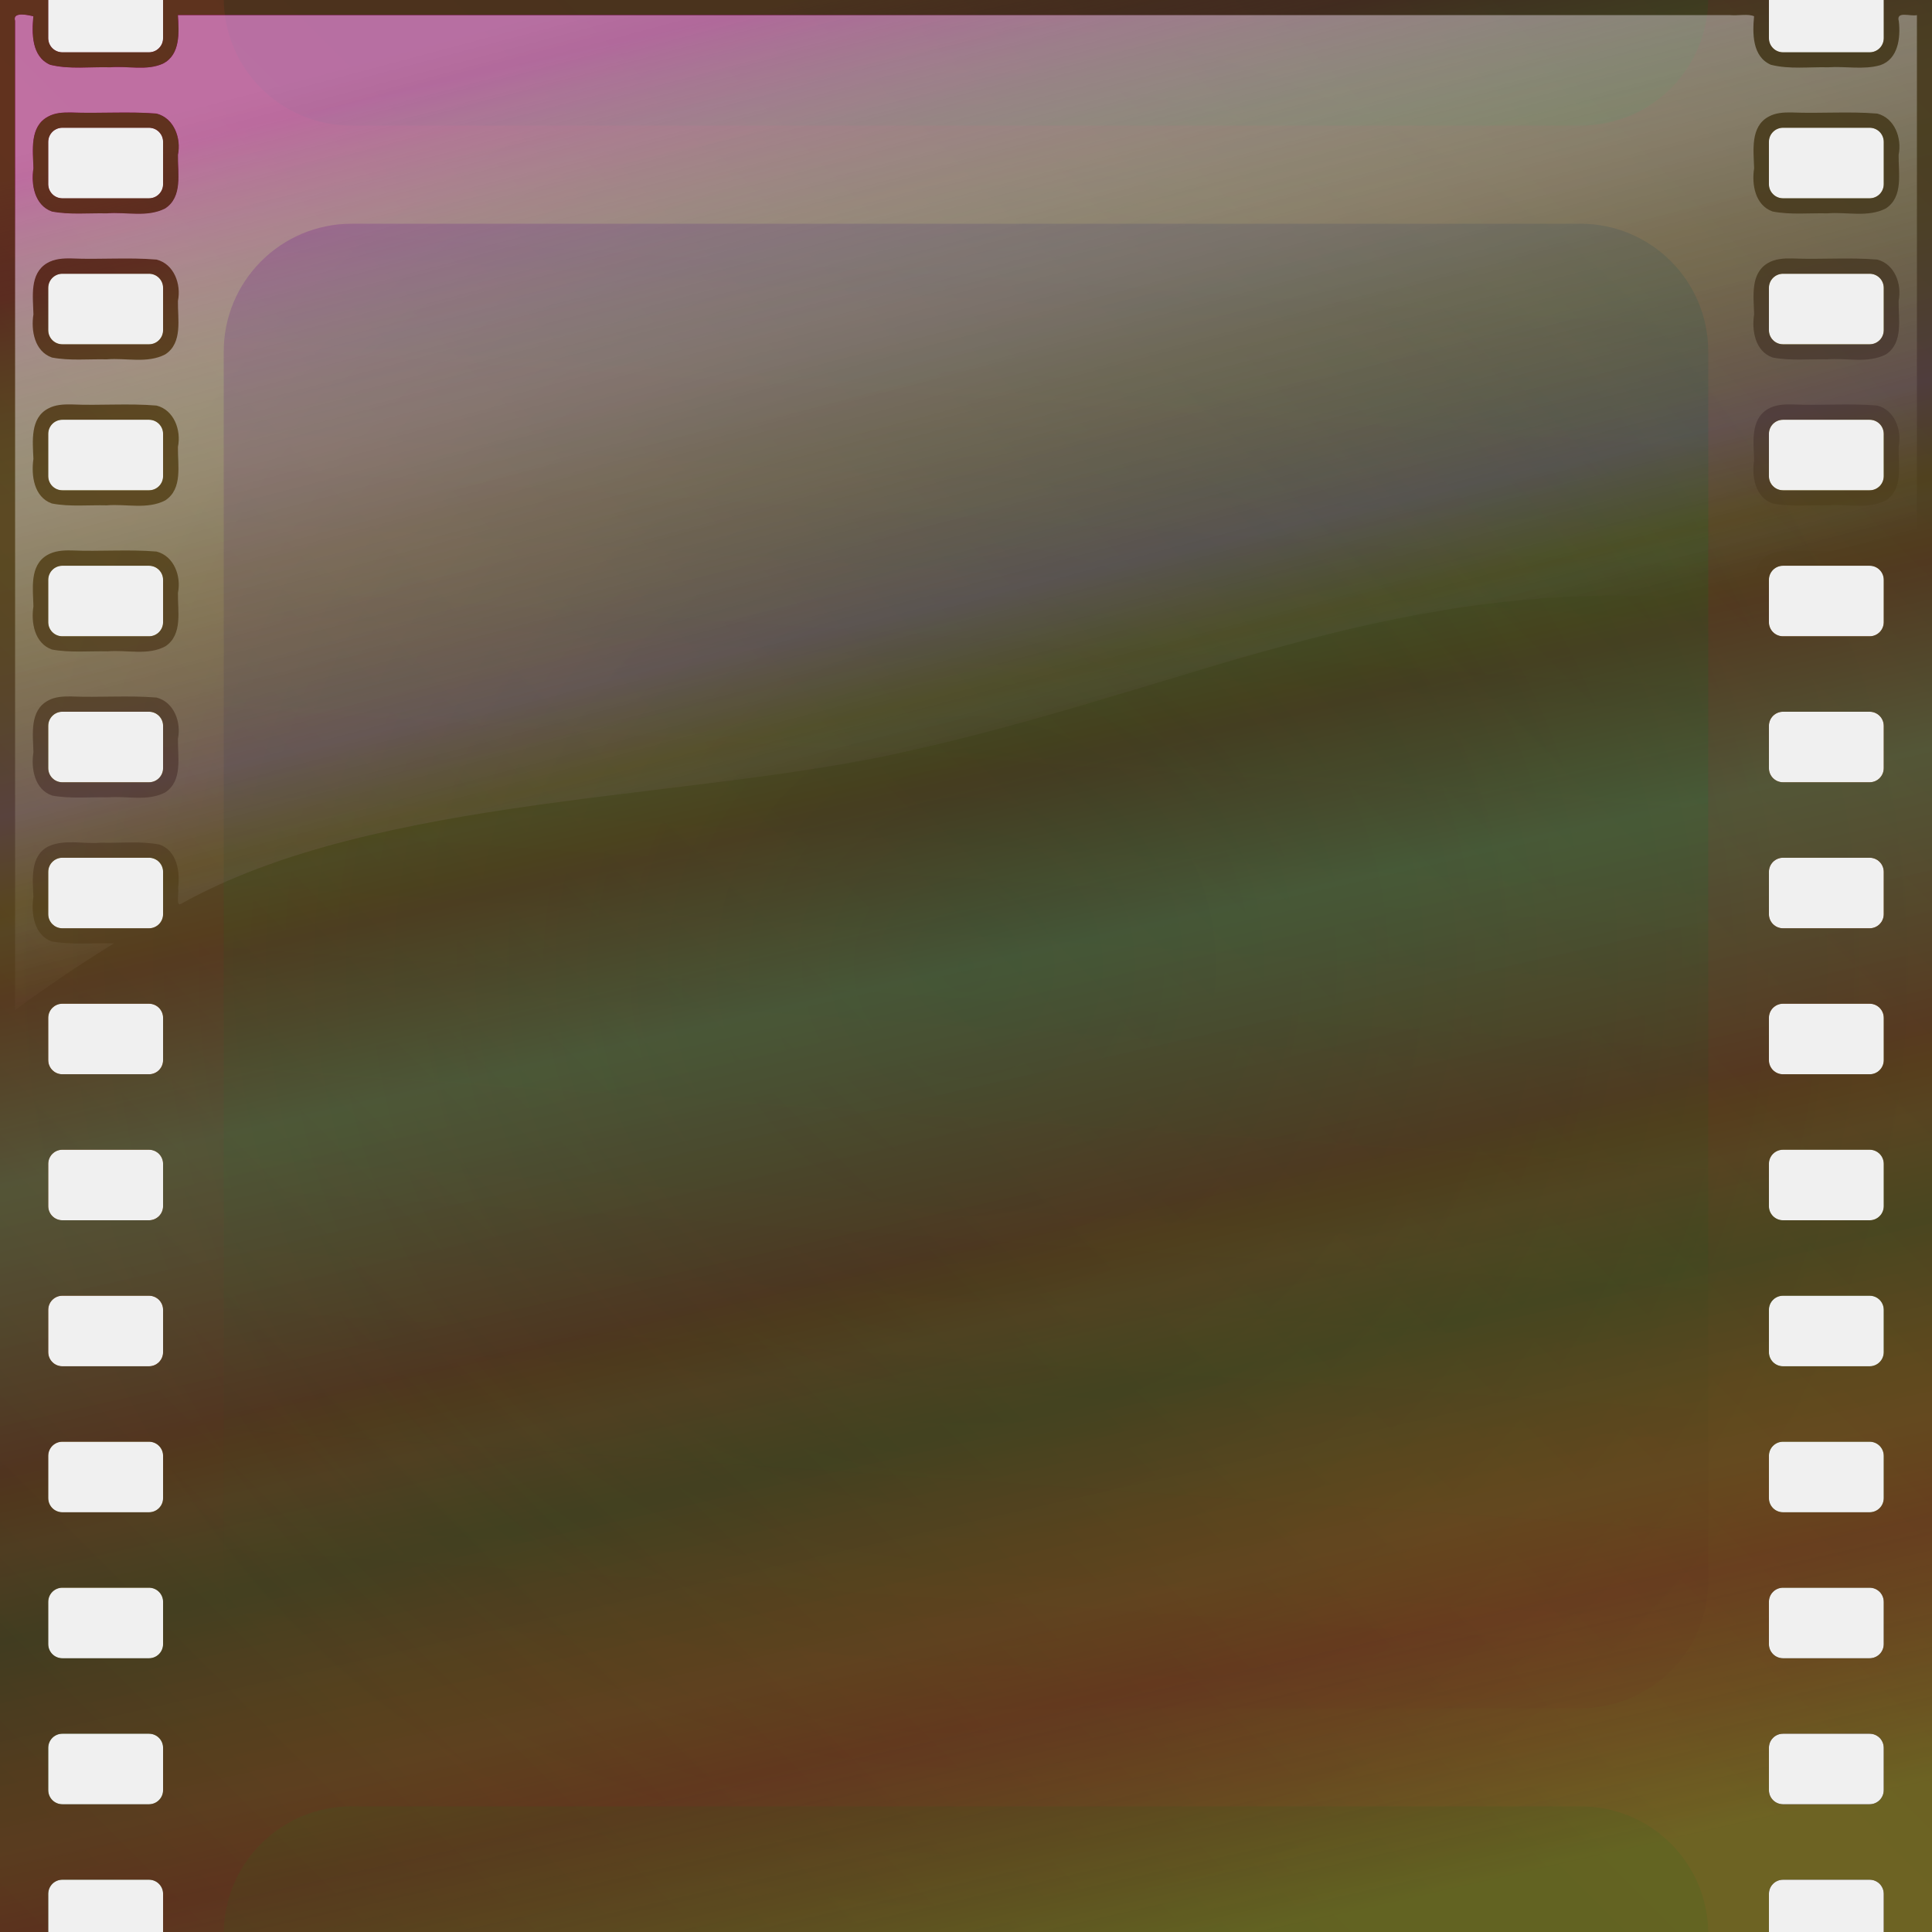
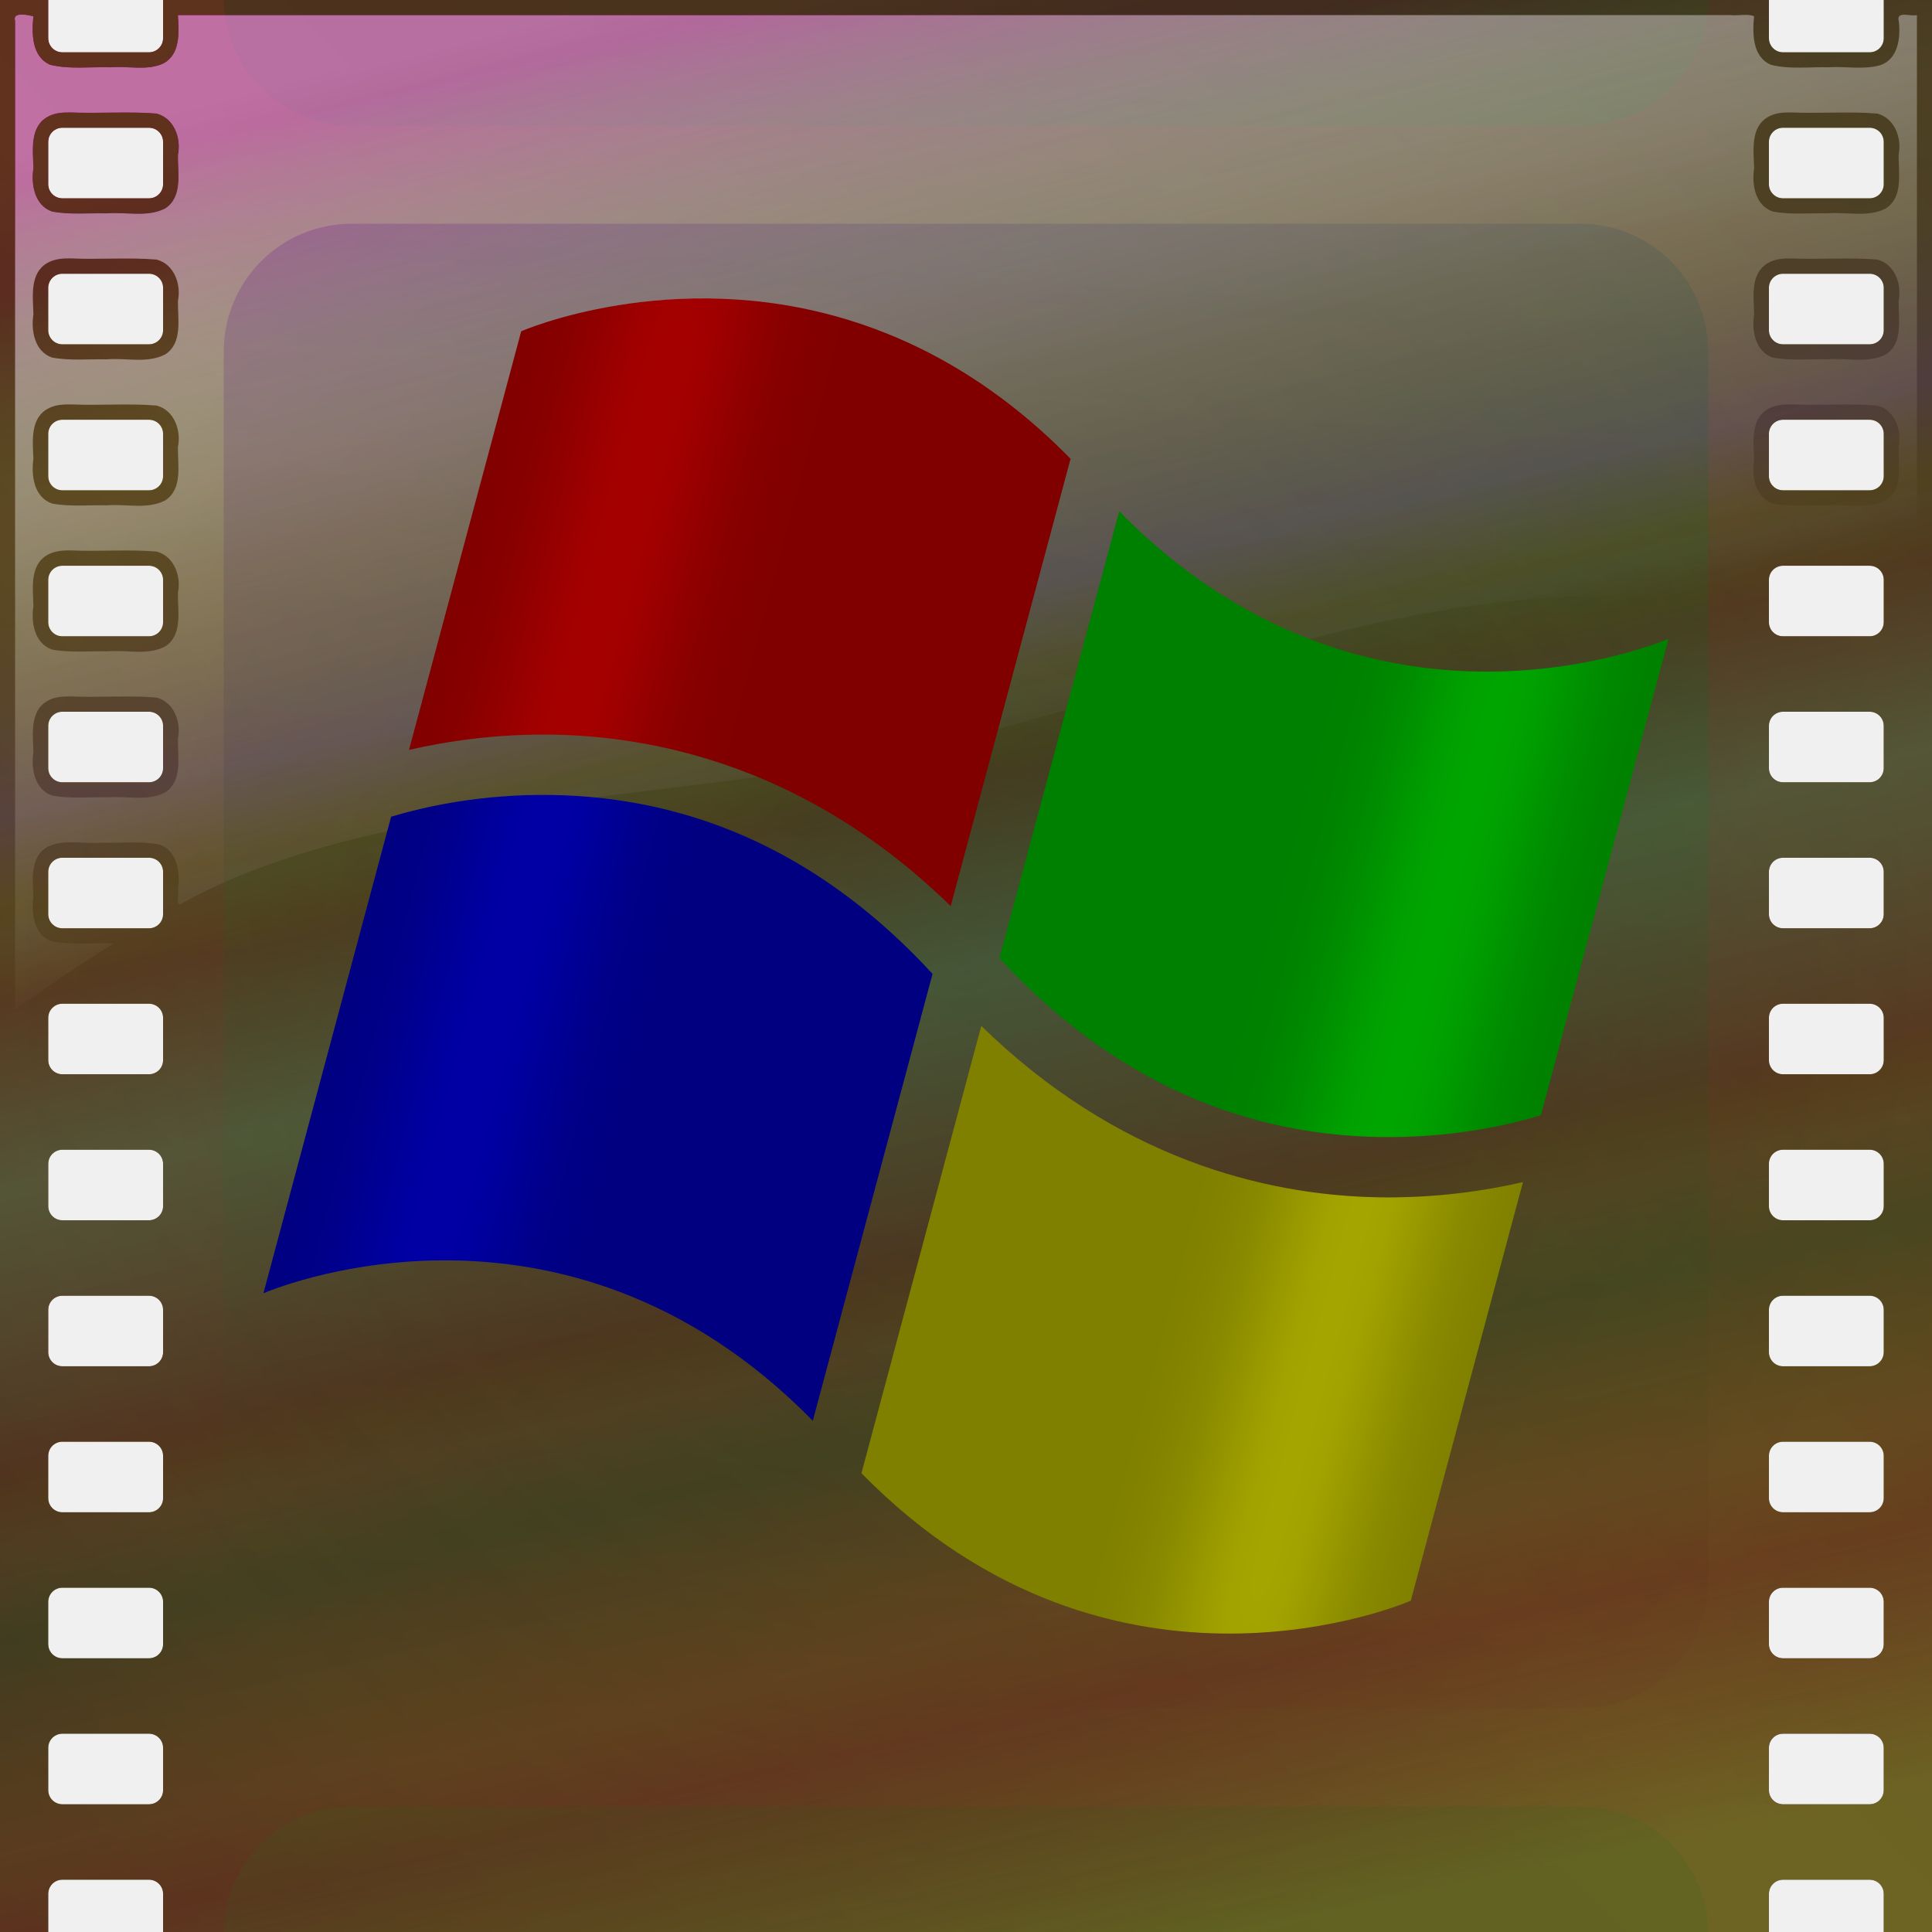
<svg xmlns="http://www.w3.org/2000/svg" xmlns:xlink="http://www.w3.org/1999/xlink" width="512" height="512" viewBox="0 0 135.467 135.467" version="1.1" id="svg5">&gt;
  <defs id="defs2">
    <linearGradient id="linearGradient1292">
      <stop style="stop-color:#007007;stop-opacity:0.644;" offset="0" id="stop1288" />
      <stop style="stop-color:#1e0808;stop-opacity:0;" offset="0.163" id="stop1428" />
      <stop style="stop-color:#001eff;stop-opacity:0.142;" offset="0.312" id="stop1308" />
      <stop style="stop-color:#000000;stop-opacity:0.134;" offset="0.369" id="stop1424" />
      <stop style="stop-color:#00ffca;stop-opacity:0.151;" offset="0.495" id="stop1296" />
      <stop style="stop-color:#000909;stop-opacity:0.187;" offset="0.673" id="stop1426" />
      <stop style="stop-color:#ff0028;stop-opacity:0.131;" offset="0.82" id="stop1430" />
      <stop style="stop-color:#fcff00;stop-opacity:0.218;" offset="1" id="stop1290" />
    </linearGradient>
    <linearGradient id="linearGradient39048">
      <stop style="stop-color:#ffffff;stop-opacity:1;" offset="0" id="stop39044" />
      <stop style="stop-color:#ffffff;stop-opacity:0;" offset="1" id="stop39046" />
    </linearGradient>
    <linearGradient id="linearGradient27028">
      <stop style="stop-color:#2b1100;stop-opacity:1;" offset="0" id="stop27022" />
      <stop style="stop-color:#674900;stop-opacity:1;" offset="1" id="stop27024" />
    </linearGradient>
    <linearGradient id="linearGradient22575">
      <stop style="stop-color:#2b1100;stop-opacity:1;" offset="0" id="stop22571" />
      <stop style="stop-color:#674900;stop-opacity:1;" offset="0.472" id="stop24075" />
      <stop style="stop-color:#2b1d00;stop-opacity:1;" offset="1" id="stop22573" />
    </linearGradient>
    <linearGradient id="linearGradient18875">
      <stop style="stop-color:#008000;stop-opacity:1;" offset="0" id="stop18871" />
      <stop style="stop-color:#52be00;stop-opacity:1;" offset="1" id="stop18873" />
    </linearGradient>
    <linearGradient xlink:href="#linearGradient18875" id="linearGradient18877" x1="227.441" y1="135.567" x2="234.592" y2="31.475" gradientUnits="userSpaceOnUse" gradientTransform="translate(-159.7075,-15.78757)" />
    <linearGradient xlink:href="#linearGradient22575" id="linearGradient22577" x1="242.572" y1="206.87" x2="378.039" y2="71.404" gradientUnits="userSpaceOnUse" gradientTransform="translate(-242.5721,-71.40361)" />
    <radialGradient xlink:href="#linearGradient27028" id="radialGradient27020" cx="-282.65" cy="111.361" fx="-282.65" fy="111.361" r="67.733" gradientUnits="userSpaceOnUse" gradientTransform="translate(350.3828,-43.62775)" />
    <linearGradient xlink:href="#linearGradient39048" id="linearGradient39052" x1="-168.78" y1="15.682" x2="-153.282" y2="73.524" gradientUnits="userSpaceOnUse" gradientTransform="translate(210.5406,-15.68225)" />
    <linearGradient xlink:href="#linearGradient1292" id="linearGradient1294" x1="-109.629" y1="-4.483" x2="-78.852" y2="131.298" gradientUnits="userSpaceOnUse" gradientTransform="translate(166.6547,4.325779)" />
+     <clipPath clipPathUnits="userSpaceOnUse" id="clipPath38">
+       <path id="path39" style="fill:#000080;stroke-width:0.529;stroke-linecap:round;stroke-linejoin:round;stroke-miterlimit:12;paint-order:markers stroke fill" d="m 220.502,24.031 c -8.187,-0.306 -14.084,2.281 -14.084,2.281 l -7.865,29.351 c 2.633,-0.603 6.118,-1.132 10.1,-1.066 3.326,0.056 7.028,0.536 10.891,1.721 5.546,1.702 11.423,4.858 16.99,10.297 l 8.404,-31.364 c -5.139,-5.246 -10.541,-8.199 -15.619,-9.749 -3.104,-0.947 -6.087,-1.37 -8.816,-1.472 z m -11.921,34.793 c -4.939,-0.083 -8.951,0.824 -11.284,1.525 L 188.344,93.764 c 0,0 20.815,-9.13 38.52,8.94 l 8.396,-31.336 c -5.703,-6.193 -11.674,-9.495 -17.241,-11.132 -3.34,-0.982 -6.535,-1.365 -9.438,-1.413 z" />
+     </clipPath>
+     <clipPath clipPathUnits="userSpaceOnUse" id="clipPath39">
+       <path id="path40" style="fill:#808000;stroke-width:0.529;stroke-linecap:round;stroke-linejoin:round;stroke-miterlimit:12;paint-order:markers stroke fill" d="m 248.349,38.928 -8.397,31.337 c 9.124,9.908 18.936,12.414 26.678,12.544 4.939,0.083 8.951,-0.824 11.285,-1.525 l 8.954,-33.416 c 0,0 -20.815,9.13 -38.52,-8.94 z m -9.67,36.089 -8.404,31.363 c 17.704,18.07 38.52,8.94 38.52,8.94 l 7.865,-29.351 c -2.633,0.603 -6.119,1.133 -10.101,1.066 -8.101,-0.136 -18.436,-2.791 -27.879,-12.017 z" />
+     </clipPath>
+     <filter style="color-interpolation-filters:sRGB" id="filter41" x="-0.413" y="-0.125" width="1.827" height="1.25">
+       <feGaussianBlur stdDeviation="4.308" id="feGaussianBlur41" />
+     </filter>
+     <filter style="color-interpolation-filters:sRGB" id="filter42" x="-0.413" y="-0.125" width="1.827" height="1.25">
+       <feGaussianBlur stdDeviation="4.308" id="feGaussianBlur42" />
+     </filter>
  </defs>
  <g id="layer1">
    <path id="rect792-97-1-5" style="display:inline;opacity:0.6;mix-blend-mode:normal;fill:#121100;fill-opacity:1;stroke-width:1.376;stroke-linecap:round;stroke-linejoin:round;paint-order:stroke fill markers" d="M 3.7499999e-6,-7.0000001e-6 V 135.467 H 3.383 v -2.676 c 0,-0.548 0.442,-0.99 0.99,-0.99 h 6.071 c 0.548,0 0.991,0.442 0.991,0.99 v 2.676 H 124.033 v -2.676 c 0,-0.548 0.441,-0.99 0.99,-0.99 h 6.071 c 0.548,0 0.99,0.442 0.99,0.99 v 2.676 h 3.383 V -7.0000001e-6 h -3.383 V 2.677 c 0,0.548 -0.442,0.99 -0.99,0.99 h -6.071 c -0.548,0 -0.99,-0.441 -0.99,-0.99 V -7.0000001e-6 H 11.434 V 2.677 c 0,0.548 -0.442,0.99 -0.991,0.99 H 4.373 c -0.548,0 -0.99,-0.441 -0.99,-0.99 V -7.0000001e-6 Z M 4.373,8.958 h 6.071 c 0.548,0 0.991,0.441 0.991,0.99 v 2.966 c 0,0.548 -0.442,0.99 -0.991,0.99 H 4.373 c -0.548,0 -0.99,-0.442 -0.99,-0.99 V 9.948 c 0,-0.548 0.442,-0.99 0.99,-0.99 z m 120.649,0 h 6.071 c 0.548,0 0.99,0.441 0.99,0.99 v 2.966 c 0,0.548 -0.442,0.99 -0.99,0.99 h -6.071 c -0.548,0 -0.99,-0.442 -0.99,-0.99 V 9.948 c 0,-0.548 0.441,-0.99 0.99,-0.99 z M 4.373,19.195 h 6.071 c 0.548,0 0.991,0.441 0.991,0.99 v 2.966 c 0,0.548 -0.442,0.99 -0.991,0.99 H 4.373 c -0.548,0 -0.99,-0.441 -0.99,-0.99 v -2.966 c 0,-0.548 0.442,-0.99 0.99,-0.99 z m 120.649,0 h 6.071 c 0.548,0 0.99,0.441 0.99,0.99 v 2.966 c 0,0.548 -0.442,0.99 -0.99,0.99 h -6.071 c -0.548,0 -0.99,-0.441 -0.99,-0.99 v -2.966 c 0,-0.548 0.441,-0.99 0.99,-0.99 z M 4.373,29.432 h 6.071 c 0.548,0 0.991,0.441 0.991,0.99 v 2.966 c 0,0.548 -0.442,0.99 -0.991,0.99 H 4.373 c -0.548,0 -0.99,-0.442 -0.99,-0.99 v -2.966 c 0,-0.548 0.442,-0.99 0.99,-0.99 z m 120.649,0 h 6.071 c 0.548,0 0.99,0.441 0.99,0.99 v 2.966 c 0,0.548 -0.442,0.99 -0.99,0.99 h -6.071 c -0.548,0 -0.99,-0.442 -0.99,-0.99 v -2.966 c 0,-0.548 0.441,-0.99 0.99,-0.99 z M 4.373,39.669 h 6.071 c 0.548,0 0.991,0.441 0.991,0.99 v 2.966 c 0,0.548 -0.442,0.99 -0.991,0.99 H 4.373 c -0.548,0 -0.99,-0.441 -0.99,-0.99 v -2.966 c 0,-0.548 0.442,-0.99 0.99,-0.99 z m 120.649,0 h 6.071 c 0.548,0 0.99,0.441 0.99,0.99 v 2.966 c 0,0.548 -0.442,0.99 -0.99,0.99 h -6.071 c -0.548,0 -0.99,-0.441 -0.99,-0.99 v -2.966 c 0,-0.548 0.441,-0.99 0.99,-0.99 z M 4.373,49.905 h 6.071 c 0.548,0 0.991,0.441 0.991,0.99 v 2.966 c 0,0.548 -0.442,0.99 -0.991,0.99 H 4.373 c -0.548,0 -0.99,-0.442 -0.99,-0.99 v -2.966 c 0,-0.548 0.442,-0.99 0.99,-0.99 z m 120.649,0 h 6.071 c 0.548,0 0.99,0.441 0.99,0.99 v 2.966 c 0,0.548 -0.442,0.99 -0.99,0.99 h -6.071 c -0.548,0 -0.99,-0.442 -0.99,-0.99 v -2.966 c 0,-0.548 0.441,-0.99 0.99,-0.99 z M 4.373,60.143 h 6.071 c 0.548,0 0.991,0.441 0.991,0.99 v 2.966 c 0,0.548 -0.442,0.99 -0.991,0.99 H 4.373 c -0.548,0 -0.99,-0.441 -0.99,-0.99 v -2.966 c 0,-0.548 0.442,-0.99 0.99,-0.99 z m 120.649,0 h 6.071 c 0.548,0 0.99,0.441 0.99,0.99 v 2.966 c 0,0.548 -0.442,0.99 -0.99,0.99 h -6.071 c -0.548,0 -0.99,-0.441 -0.99,-0.99 v -2.966 c 0,-0.548 0.441,-0.99 0.99,-0.99 z M 4.373,70.379 h 6.071 c 0.548,0 0.991,0.441 0.991,0.99 v 2.966 c 0,0.548 -0.442,0.99 -0.991,0.99 H 4.373 c -0.548,0 -0.99,-0.442 -0.99,-0.99 v -2.966 c 0,-0.548 0.442,-0.99 0.99,-0.99 z m 120.649,0 h 6.071 c 0.548,0 0.99,0.441 0.99,0.99 v 2.966 c 0,0.548 -0.442,0.99 -0.99,0.99 h -6.071 c -0.548,0 -0.99,-0.442 -0.99,-0.99 v -2.966 c 0,-0.548 0.441,-0.99 0.99,-0.99 z M 4.373,80.616 h 6.071 c 0.548,0 0.991,0.441 0.991,0.99 v 2.966 c 0,0.548 -0.442,0.99 -0.991,0.99 H 4.373 c -0.548,0 -0.99,-0.441 -0.99,-0.99 v -2.966 c 0,-0.548 0.442,-0.99 0.99,-0.99 z m 120.649,0 h 6.071 c 0.548,0 0.99,0.441 0.99,0.99 v 2.966 c 0,0.548 -0.442,0.99 -0.99,0.99 h -6.071 c -0.548,0 -0.99,-0.441 -0.99,-0.99 v -2.966 c 0,-0.548 0.441,-0.99 0.99,-0.99 z M 4.373,90.853 h 6.071 c 0.548,0 0.991,0.441 0.991,0.99 v 2.966 c 0,0.548 -0.442,0.99 -0.991,0.99 H 4.373 c -0.548,0 -0.99,-0.442 -0.99,-0.99 v -2.966 c 0,-0.548 0.442,-0.99 0.99,-0.99 z m 120.649,0 h 6.071 c 0.548,0 0.99,0.441 0.99,0.99 v 2.966 c 0,0.548 -0.442,0.99 -0.99,0.99 h -6.071 c -0.548,0 -0.99,-0.442 -0.99,-0.99 v -2.966 c 0,-0.548 0.441,-0.99 0.99,-0.99 z M 4.373,101.09 h 6.071 c 0.548,0 0.991,0.441 0.991,0.99 v 2.966 c 0,0.548 -0.442,0.99 -0.991,0.99 H 4.373 c -0.548,0 -0.99,-0.441 -0.99,-0.99 v -2.966 c 0,-0.548 0.442,-0.99 0.99,-0.99 z m 120.649,0 h 6.071 c 0.548,0 0.99,0.441 0.99,0.99 v 2.966 c 0,0.548 -0.442,0.99 -0.99,0.99 h -6.071 c -0.548,0 -0.99,-0.441 -0.99,-0.99 v -2.966 c 0,-0.548 0.441,-0.99 0.99,-0.99 z M 4.373,111.327 h 6.071 c 0.548,0 0.991,0.441 0.991,0.99 v 2.966 c 0,0.548 -0.442,0.99 -0.991,0.99 H 4.373 c -0.548,0 -0.99,-0.442 -0.99,-0.99 v -2.966 c 0,-0.548 0.442,-0.99 0.99,-0.99 z m 120.649,0 h 6.071 c 0.548,0 0.99,0.441 0.99,0.99 v 2.966 c 0,0.548 -0.442,0.99 -0.99,0.99 h -6.071 c -0.548,0 -0.99,-0.442 -0.99,-0.99 v -2.966 c 0,-0.548 0.441,-0.99 0.99,-0.99 z M 4.373,121.564 h 6.071 c 0.548,0 0.991,0.441 0.991,0.99 v 2.966 c 0,0.548 -0.442,0.99 -0.991,0.99 H 4.373 c -0.548,0 -0.99,-0.441 -0.99,-0.99 v -2.966 c 0,-0.548 0.442,-0.99 0.99,-0.99 z m 120.649,0 h 6.071 c 0.548,0 0.99,0.441 0.99,0.99 v 2.966 c 0,0.548 -0.442,0.99 -0.99,0.99 h -6.071 c -0.548,0 -0.99,-0.441 -0.99,-0.99 v -2.966 c 0,-0.548 0.441,-0.99 0.99,-0.99 z" />
    <path id="rect792-97" style="display:inline;opacity:0.4;fill:url(#linearGradient22577);fill-opacity:1;stroke-width:1.376;stroke-linecap:round;stroke-linejoin:round;paint-order:stroke fill markers" d="M 1.9999999e-6,1.999999e-7 V 135.467 H 3.383 v -2.676 c 0,-0.548 0.442,-0.99 0.99,-0.99 h 6.071 c 0.548,0 0.991,0.442 0.991,0.99 v 2.676 H 124.033 v -2.676 c 0,-0.548 0.441,-0.99 0.99,-0.99 h 6.071 c 0.548,0 0.99,0.442 0.99,0.99 v 2.676 h 3.383 V 1.999999e-7 h -3.383 V 2.677 c 0,0.548 -0.442,0.99 -0.99,0.99 h -6.071 c -0.548,0 -0.99,-0.441 -0.99,-0.99 V 1.999999e-7 H 11.434 V 2.677 c 0,0.548 -0.442,0.99 -0.991,0.99 h -6.071 c -0.548,0 -0.99,-0.441 -0.99,-0.99 V 1.999999e-7 Z M 4.373,8.958 h 6.071 c 0.548,0 0.991,0.441 0.991,0.99 v 2.966 c 0,0.548 -0.442,0.99 -0.991,0.99 h -6.071 c -0.548,0 -0.99,-0.442 -0.99,-0.99 V 9.948 c 0,-0.548 0.442,-0.99 0.99,-0.99 z m 120.649,0 h 6.071 c 0.548,0 0.99,0.441 0.99,0.99 v 2.966 c 0,0.548 -0.442,0.99 -0.99,0.99 h -6.071 c -0.548,0 -0.99,-0.442 -0.99,-0.99 V 9.948 c 0,-0.548 0.441,-0.99 0.99,-0.99 z M 4.373,19.195 h 6.071 c 0.548,0 0.991,0.441 0.991,0.99 v 2.966 c 0,0.548 -0.442,0.99 -0.991,0.99 h -6.071 c -0.548,0 -0.99,-0.441 -0.99,-0.99 v -2.966 c 0,-0.548 0.442,-0.99 0.99,-0.99 z m 120.649,0 h 6.071 c 0.548,0 0.99,0.441 0.99,0.99 v 2.966 c 0,0.548 -0.442,0.99 -0.99,0.99 h -6.071 c -0.548,0 -0.99,-0.441 -0.99,-0.99 v -2.966 c 0,-0.548 0.441,-0.99 0.99,-0.99 z M 4.373,29.432 h 6.071 c 0.548,0 0.991,0.441 0.991,0.99 v 2.966 c 0,0.548 -0.442,0.99 -0.991,0.99 h -6.071 c -0.548,0 -0.99,-0.442 -0.99,-0.99 v -2.966 c 0,-0.548 0.442,-0.99 0.99,-0.99 z m 120.649,0 h 6.071 c 0.548,0 0.99,0.441 0.99,0.99 v 2.966 c 0,0.548 -0.442,0.99 -0.99,0.99 h -6.071 c -0.548,0 -0.99,-0.442 -0.99,-0.99 v -2.966 c 0,-0.548 0.441,-0.99 0.99,-0.99 z M 4.373,39.669 h 6.071 c 0.548,0 0.991,0.441 0.991,0.99 v 2.966 c 0,0.548 -0.442,0.99 -0.991,0.99 h -6.071 c -0.548,0 -0.99,-0.441 -0.99,-0.99 v -2.966 c 0,-0.548 0.442,-0.99 0.99,-0.99 z m 120.649,0 h 6.071 c 0.548,0 0.99,0.441 0.99,0.99 v 2.966 c 0,0.548 -0.442,0.99 -0.99,0.99 h -6.071 c -0.548,0 -0.99,-0.441 -0.99,-0.99 v -2.966 c 0,-0.548 0.441,-0.99 0.99,-0.99 z M 4.373,49.905 h 6.071 c 0.548,0 0.991,0.441 0.991,0.99 v 2.966 c 0,0.548 -0.442,0.99 -0.991,0.99 h -6.071 c -0.548,0 -0.99,-0.442 -0.99,-0.99 v -2.966 c 0,-0.548 0.442,-0.99 0.99,-0.99 z m 120.649,0 h 6.071 c 0.548,0 0.99,0.441 0.99,0.99 v 2.966 c 0,0.548 -0.442,0.99 -0.99,0.99 h -6.071 c -0.548,0 -0.99,-0.442 -0.99,-0.99 v -2.966 c 0,-0.548 0.441,-0.99 0.99,-0.99 z M 4.373,60.143 h 6.071 c 0.548,0 0.991,0.441 0.991,0.99 v 2.966 c 0,0.548 -0.442,0.99 -0.991,0.99 h -6.071 c -0.548,0 -0.99,-0.441 -0.99,-0.99 v -2.966 c 0,-0.548 0.442,-0.99 0.99,-0.99 z m 120.649,0 h 6.071 c 0.548,0 0.99,0.441 0.99,0.99 v 2.966 c 0,0.548 -0.442,0.99 -0.99,0.99 h -6.071 c -0.548,0 -0.99,-0.441 -0.99,-0.99 v -2.966 c 0,-0.548 0.441,-0.99 0.99,-0.99 z M 4.373,70.379 h 6.071 c 0.548,0 0.991,0.441 0.991,0.99 v 2.966 c 0,0.548 -0.442,0.99 -0.991,0.99 h -6.071 c -0.548,0 -0.99,-0.442 -0.99,-0.99 v -2.966 c 0,-0.548 0.442,-0.99 0.99,-0.99 z m 120.649,0 h 6.071 c 0.548,0 0.99,0.441 0.99,0.99 v 2.966 c 0,0.548 -0.442,0.99 -0.99,0.99 h -6.071 c -0.548,0 -0.99,-0.442 -0.99,-0.99 v -2.966 c 0,-0.548 0.441,-0.99 0.99,-0.99 z M 4.373,80.616 h 6.071 c 0.548,0 0.991,0.441 0.991,0.99 v 2.966 c 0,0.548 -0.442,0.99 -0.991,0.99 h -6.071 c -0.548,0 -0.99,-0.441 -0.99,-0.99 v -2.966 c 0,-0.548 0.442,-0.99 0.99,-0.99 z m 120.649,0 h 6.071 c 0.548,0 0.99,0.441 0.99,0.99 v 2.966 c 0,0.548 -0.442,0.99 -0.99,0.99 h -6.071 c -0.548,0 -0.99,-0.441 -0.99,-0.99 v -2.966 c 0,-0.548 0.441,-0.99 0.99,-0.99 z M 4.373,90.853 h 6.071 c 0.548,0 0.991,0.441 0.991,0.99 v 2.966 c 0,0.548 -0.442,0.99 -0.991,0.99 h -6.071 c -0.548,0 -0.99,-0.442 -0.99,-0.99 v -2.966 c 0,-0.548 0.442,-0.99 0.99,-0.99 z m 120.649,0 h 6.071 c 0.548,0 0.99,0.441 0.99,0.99 v 2.966 c 0,0.548 -0.442,0.99 -0.99,0.99 h -6.071 c -0.548,0 -0.99,-0.442 -0.99,-0.99 v -2.966 c 0,-0.548 0.441,-0.99 0.99,-0.99 z M 4.373,101.09 h 6.071 c 0.548,0 0.991,0.441 0.991,0.99 v 2.966 c 0,0.548 -0.442,0.99 -0.991,0.99 h -6.071 c -0.548,0 -0.99,-0.441 -0.99,-0.99 v -2.966 c 0,-0.548 0.442,-0.99 0.99,-0.99 z m 120.649,0 h 6.071 c 0.548,0 0.99,0.441 0.99,0.99 v 2.966 c 0,0.548 -0.442,0.99 -0.99,0.99 h -6.071 c -0.548,0 -0.99,-0.441 -0.99,-0.99 v -2.966 c 0,-0.548 0.441,-0.99 0.99,-0.99 z M 4.373,111.327 h 6.071 c 0.548,0 0.991,0.441 0.991,0.99 v 2.966 c 0,0.548 -0.442,0.99 -0.991,0.99 h -6.071 c -0.548,0 -0.99,-0.442 -0.99,-0.99 v -2.966 c 0,-0.548 0.442,-0.99 0.99,-0.99 z m 120.649,0 h 6.071 c 0.548,0 0.99,0.441 0.99,0.99 v 2.966 c 0,0.548 -0.442,0.99 -0.99,0.99 h -6.071 c -0.548,0 -0.99,-0.442 -0.99,-0.99 v -2.966 c 0,-0.548 0.441,-0.99 0.99,-0.99 z M 4.373,121.564 h 6.071 c 0.548,0 0.991,0.441 0.991,0.99 v 2.966 c 0,0.548 -0.442,0.99 -0.991,0.99 h -6.071 c -0.548,0 -0.99,-0.441 -0.99,-0.99 v -2.966 c 0,-0.548 0.442,-0.99 0.99,-0.99 z m 120.649,0 h 6.071 c 0.548,0 0.99,0.441 0.99,0.99 v 2.966 c 0,0.548 -0.442,0.99 -0.99,0.99 h -6.071 c -0.548,0 -0.99,-0.441 -0.99,-0.99 v -2.966 c 0,-0.548 0.441,-0.99 0.99,-0.99 z" />
    <path id="rect792-97-1" style="display:inline;opacity:0.4;mix-blend-mode:overlay;fill:url(#radialGradient27020);fill-opacity:1;stroke-width:1.376;stroke-linecap:round;stroke-linejoin:round;paint-order:stroke fill markers" d="M 3.9999999e-6,-6.0500001e-6 V 135.467 H 3.383 v -2.676 c 0,-0.548 0.442,-0.99 0.99,-0.99 h 6.071 c 0.548,0 0.991,0.442 0.991,0.99 v 2.676 H 124.033 v -2.676 c 0,-0.548 0.441,-0.99 0.99,-0.99 h 6.071 c 0.548,0 0.99,0.442 0.99,0.99 v 2.676 h 3.383 V -6.0500001e-6 h -3.383 V 2.677 c 0,0.548 -0.442,0.99 -0.99,0.99 h -6.071 c -0.548,0 -0.99,-0.441 -0.99,-0.99 V -6.0500001e-6 H 11.434 V 2.677 c 0,0.548 -0.442,0.99 -0.991,0.99 h -6.071 c -0.548,0 -0.99,-0.441 -0.99,-0.99 V -6.0500001e-6 Z M 4.373,8.958 h 6.071 c 0.548,0 0.991,0.441 0.991,0.99 v 2.966 c 0,0.548 -0.442,0.99 -0.991,0.99 h -6.071 c -0.548,0 -0.99,-0.442 -0.99,-0.99 V 9.948 c 0,-0.548 0.442,-0.99 0.99,-0.99 z m 120.649,0 h 6.071 c 0.548,0 0.99,0.441 0.99,0.99 v 2.966 c 0,0.548 -0.442,0.99 -0.99,0.99 h -6.071 c -0.548,0 -0.99,-0.442 -0.99,-0.99 V 9.948 c 0,-0.548 0.441,-0.99 0.99,-0.99 z M 4.373,19.195 h 6.071 c 0.548,0 0.991,0.441 0.991,0.99 v 2.966 c 0,0.548 -0.442,0.99 -0.991,0.99 h -6.071 c -0.548,0 -0.99,-0.441 -0.99,-0.99 v -2.966 c 0,-0.548 0.442,-0.99 0.99,-0.99 z m 120.649,0 h 6.071 c 0.548,0 0.99,0.441 0.99,0.99 v 2.966 c 0,0.548 -0.442,0.99 -0.99,0.99 h -6.071 c -0.548,0 -0.99,-0.441 -0.99,-0.99 v -2.966 c 0,-0.548 0.441,-0.99 0.99,-0.99 z M 4.373,29.432 h 6.071 c 0.548,0 0.991,0.441 0.991,0.99 v 2.966 c 0,0.548 -0.442,0.99 -0.991,0.99 h -6.071 c -0.548,0 -0.99,-0.442 -0.99,-0.99 v -2.966 c 0,-0.548 0.442,-0.99 0.99,-0.99 z m 120.649,0 h 6.071 c 0.548,0 0.99,0.441 0.99,0.99 v 2.966 c 0,0.548 -0.442,0.99 -0.99,0.99 h -6.071 c -0.548,0 -0.99,-0.442 -0.99,-0.99 v -2.966 c 0,-0.548 0.441,-0.99 0.99,-0.99 z M 4.373,39.669 h 6.071 c 0.548,0 0.991,0.441 0.991,0.99 v 2.966 c 0,0.548 -0.442,0.99 -0.991,0.99 h -6.071 c -0.548,0 -0.99,-0.441 -0.99,-0.99 v -2.966 c 0,-0.548 0.442,-0.99 0.99,-0.99 z m 120.649,0 h 6.071 c 0.548,0 0.99,0.441 0.99,0.99 v 2.966 c 0,0.548 -0.442,0.99 -0.99,0.99 h -6.071 c -0.548,0 -0.99,-0.441 -0.99,-0.99 v -2.966 c 0,-0.548 0.441,-0.99 0.99,-0.99 z M 4.373,49.905 h 6.071 c 0.548,0 0.991,0.441 0.991,0.99 v 2.966 c 0,0.548 -0.442,0.99 -0.991,0.99 h -6.071 c -0.548,0 -0.99,-0.442 -0.99,-0.99 v -2.966 c 0,-0.548 0.442,-0.99 0.99,-0.99 z m 120.649,0 h 6.071 c 0.548,0 0.99,0.441 0.99,0.99 v 2.966 c 0,0.548 -0.442,0.99 -0.99,0.99 h -6.071 c -0.548,0 -0.99,-0.442 -0.99,-0.99 v -2.966 c 0,-0.548 0.441,-0.99 0.99,-0.99 z M 4.373,60.143 h 6.071 c 0.548,0 0.991,0.441 0.991,0.99 v 2.966 c 0,0.548 -0.442,0.99 -0.991,0.99 h -6.071 c -0.548,0 -0.99,-0.441 -0.99,-0.99 v -2.966 c 0,-0.548 0.442,-0.99 0.99,-0.99 z m 120.649,0 h 6.071 c 0.548,0 0.99,0.441 0.99,0.99 v 2.966 c 0,0.548 -0.442,0.99 -0.99,0.99 h -6.071 c -0.548,0 -0.99,-0.441 -0.99,-0.99 v -2.966 c 0,-0.548 0.441,-0.99 0.99,-0.99 z M 4.373,70.379 h 6.071 c 0.548,0 0.991,0.441 0.991,0.99 v 2.966 c 0,0.548 -0.442,0.99 -0.991,0.99 h -6.071 c -0.548,0 -0.99,-0.442 -0.99,-0.99 v -2.966 c 0,-0.548 0.442,-0.99 0.99,-0.99 z m 120.649,0 h 6.071 c 0.548,0 0.99,0.441 0.99,0.99 v 2.966 c 0,0.548 -0.442,0.99 -0.99,0.99 h -6.071 c -0.548,0 -0.99,-0.442 -0.99,-0.99 v -2.966 c 0,-0.548 0.441,-0.99 0.99,-0.99 z M 4.373,80.616 h 6.071 c 0.548,0 0.991,0.441 0.991,0.99 v 2.966 c 0,0.548 -0.442,0.99 -0.991,0.99 h -6.071 c -0.548,0 -0.99,-0.441 -0.99,-0.99 v -2.966 c 0,-0.548 0.442,-0.99 0.99,-0.99 z m 120.649,0 h 6.071 c 0.548,0 0.99,0.441 0.99,0.99 v 2.966 c 0,0.548 -0.442,0.99 -0.99,0.99 h -6.071 c -0.548,0 -0.99,-0.441 -0.99,-0.99 v -2.966 c 0,-0.548 0.441,-0.99 0.99,-0.99 z M 4.373,90.853 h 6.071 c 0.548,0 0.991,0.441 0.991,0.99 v 2.966 c 0,0.548 -0.442,0.99 -0.991,0.99 h -6.071 c -0.548,0 -0.99,-0.442 -0.99,-0.99 v -2.966 c 0,-0.548 0.442,-0.99 0.99,-0.99 z m 120.649,0 h 6.071 c 0.548,0 0.99,0.441 0.99,0.99 v 2.966 c 0,0.548 -0.442,0.99 -0.99,0.99 h -6.071 c -0.548,0 -0.99,-0.442 -0.99,-0.99 v -2.966 c 0,-0.548 0.441,-0.99 0.99,-0.99 z M 4.373,101.09 h 6.071 c 0.548,0 0.991,0.441 0.991,0.99 v 2.966 c 0,0.548 -0.442,0.99 -0.991,0.99 h -6.071 c -0.548,0 -0.99,-0.441 -0.99,-0.99 v -2.966 c 0,-0.548 0.442,-0.99 0.99,-0.99 z m 120.649,0 h 6.071 c 0.548,0 0.99,0.441 0.99,0.99 v 2.966 c 0,0.548 -0.442,0.99 -0.99,0.99 h -6.071 c -0.548,0 -0.99,-0.441 -0.99,-0.99 v -2.966 c 0,-0.548 0.441,-0.99 0.99,-0.99 z M 4.373,111.327 h 6.071 c 0.548,0 0.991,0.441 0.991,0.99 v 2.966 c 0,0.548 -0.442,0.99 -0.991,0.99 h -6.071 c -0.548,0 -0.99,-0.442 -0.99,-0.99 v -2.966 c 0,-0.548 0.442,-0.99 0.99,-0.99 z m 120.649,0 h 6.071 c 0.548,0 0.99,0.441 0.99,0.99 v 2.966 c 0,0.548 -0.442,0.99 -0.99,0.99 h -6.071 c -0.548,0 -0.99,-0.442 -0.99,-0.99 v -2.966 c 0,-0.548 0.441,-0.99 0.99,-0.99 z M 4.373,121.564 h 6.071 c 0.548,0 0.991,0.441 0.991,0.99 v 2.966 c 0,0.548 -0.442,0.99 -0.991,0.99 h -6.071 c -0.548,0 -0.99,-0.441 -0.99,-0.99 v -2.966 c 0,-0.548 0.442,-0.99 0.99,-0.99 z m 120.649,0 h 6.071 c 0.548,0 0.99,0.441 0.99,0.99 v 2.966 c 0,0.548 -0.442,0.99 -0.99,0.99 h -6.071 c -0.548,0 -0.99,-0.441 -0.99,-0.99 v -2.966 c 0,-0.548 0.441,-0.99 0.99,-0.99 z" />
    <path id="rect16913-28-5" style="display:inline;opacity:0.2;mix-blend-mode:difference;fill:#69a241;fill-opacity:1;stroke-width:1.57;stroke-linecap:round;stroke-linejoin:round;paint-order:stroke fill markers" d="m 119.779,-0.157 c 0,4.967 -3.999,8.965 -8.965,8.965 H 24.653 c -4.967,0 -8.965,-3.999 -8.965,-8.965 z" />
    <path id="rect16913-2-0-0" style="display:inline;opacity:0.2;mix-blend-mode:difference;fill:#69a241;fill-opacity:1;stroke-width:1.57;stroke-linecap:round;stroke-linejoin:round;paint-order:stroke fill markers" d="m 24.653,126.658 h 86.161 c 4.967,0 8.965,3.999 8.965,8.965 H 15.688 c 0,-4.967 3.999,-8.965 8.965,-8.965 z" />
    <path id="rect792-97-1-5-4" style="display:inline;opacity:0.6;mix-blend-mode:normal;fill:url(#linearGradient39052);fill-opacity:1;stroke-width:1.376;stroke-linecap:round;stroke-linejoin:round;paint-order:stroke fill markers" d="m 1.059,70.816 c 2.245,-1.651 4.562,-3.204 6.93,-4.672 -1.448,-0.035 -2.926,0.117 -4.354,-0.131 -1.264,-0.45 -1.457,-1.972 -1.293,-3.127 -0.049,-1.218 -0.249,-2.876 1.05,-3.538 1.153,-0.53 2.463,-0.147 3.684,-0.261 1.367,0.041 2.764,-0.131 4.11,0.131 1.229,0.436 1.448,1.907 1.304,3.039 0.072,0.348 -0.17,1.266 0.179,1.132 13.747,-7.677 35.672,-7.232 50.993,-10.717 19.652,-4.424 33.011,-11.678 53.128,-10.852 2.069,0.086 4.136,0.208 6.203,0.343 -0.089,-1.139 -0.164,-2.649 1.02,-3.27 1.158,-0.563 2.482,-0.16 3.714,-0.28 1.403,0.047 2.85,-0.165 4.222,0.179 1.196,0.504 1.302,1.961 1.195,3.08 0.063,0.544 -0.293,1.462 0.596,1.271 0.909,0.395 0.645,-0.525 0.67,-1.123 V 1.059 c -0.453,0.113 -1.479,-0.321 -1.27,0.432 0.134,1.14 -0.038,2.655 -1.302,3.08 -1.182,0.339 -2.434,0.062 -3.646,0.147 -1.338,-0.034 -2.719,0.156 -4.025,-0.177 -1.308,-0.574 -1.289,-2.198 -1.176,-3.4 -0.393,-0.192 -1.16,-0.027 -1.696,-0.082 H 12.475 c 0.072,1.184 0.2,2.769 -1.051,3.406 -1.158,0.516 -2.463,0.146 -3.685,0.254 -1.403,-0.044 -2.849,0.163 -4.222,-0.176 -1.31,-0.573 -1.292,-2.198 -1.18,-3.402 -0.252,-0.056 -1.492,-0.372 -1.279,0.318 z m 3.879,-62.932 c 2.009,0.084 4.034,-0.082 6.035,0.078 1.239,0.317 1.744,1.74 1.504,2.895 -0.025,1.262 0.355,2.949 -0.898,3.76 -1.261,0.649 -2.736,0.228 -4.093,0.343 -1.278,-0.029 -2.584,0.111 -3.843,-0.128 -1.219,-0.432 -1.48,-1.898 -1.299,-3.029 -0.032,-1.239 -0.288,-2.929 1.024,-3.627 0.477,-0.268 1.036,-0.295 1.57,-0.291 z m 120.65,0 c 2.011,0.085 4.038,-0.085 6.041,0.08 1.235,0.32 1.734,1.739 1.498,2.891 -0.023,1.263 0.352,2.945 -0.896,3.76 -1.261,0.651 -2.738,0.231 -4.095,0.345 -1.281,-0.031 -2.592,0.115 -3.852,-0.132 -1.215,-0.436 -1.47,-1.896 -1.289,-3.025 -0.035,-1.24 -0.286,-2.929 1.024,-3.628 0.477,-0.264 1.037,-0.299 1.57,-0.29 z M 5,18.121 c 1.989,0.087 3.995,-0.086 5.977,0.08 1.239,0.316 1.737,1.742 1.5,2.895 -0.026,1.26 0.357,2.947 -0.896,3.756 -1.261,0.654 -2.738,0.23 -4.095,0.345 -1.278,-0.029 -2.584,0.111 -3.843,-0.128 -1.222,-0.429 -1.48,-1.898 -1.299,-3.029 -0.027,-1.224 -0.288,-2.854 0.959,-3.592 0.512,-0.302 1.117,-0.34 1.697,-0.326 z m 120.652,0 c 1.988,0.087 3.994,-0.086 5.975,0.08 1.239,0.315 1.735,1.741 1.5,2.893 -0.024,1.261 0.354,2.946 -0.896,3.758 -1.262,0.65 -2.738,0.231 -4.095,0.345 -1.28,-0.03 -2.59,0.112 -3.85,-0.13 -1.218,-0.435 -1.472,-1.897 -1.291,-3.027 -0.029,-1.223 -0.287,-2.852 0.957,-3.59 0.512,-0.305 1.121,-0.341 1.701,-0.328 z M 5,28.357 c 1.989,0.087 3.995,-0.086 5.977,0.08 1.239,0.316 1.737,1.742 1.5,2.895 -0.025,1.261 0.355,2.947 -0.896,3.758 -1.262,0.651 -2.739,0.228 -4.097,0.344 -1.28,-0.034 -2.59,0.113 -3.848,-0.131 -1.264,-0.45 -1.457,-1.972 -1.293,-3.127 -0.049,-1.218 -0.249,-2.876 1.05,-3.538 0.491,-0.266 1.063,-0.29 1.608,-0.28 z m 120.652,0 c 1.988,0.087 3.994,-0.086 5.975,0.08 1.239,0.315 1.735,1.741 1.5,2.893 -0.027,1.254 0.352,2.905 -0.861,3.738 -1.239,0.682 -2.713,0.247 -4.058,0.364 -1.306,-0.032 -2.642,0.116 -3.927,-0.132 -1.215,-0.435 -1.467,-1.897 -1.287,-3.025 -0.029,-1.223 -0.287,-2.852 0.957,-3.59 0.512,-0.305 1.121,-0.341 1.701,-0.328 z M 5,38.594 c 1.989,0.087 3.995,-0.086 5.977,0.08 1.237,0.319 1.738,1.741 1.5,2.895 -0.027,1.256 0.353,2.914 -0.869,3.742 -1.237,0.675 -2.705,0.242 -4.046,0.36 -1.303,-0.032 -2.635,0.109 -3.919,-0.127 -1.219,-0.432 -1.48,-1.898 -1.299,-3.029 -0.025,-1.221 -0.29,-2.849 0.953,-3.588 0.513,-0.304 1.121,-0.346 1.703,-0.332 z m -0.062,10.238 c 2.009,0.084 4.034,-0.082 6.035,0.078 1.239,0.317 1.744,1.74 1.504,2.895 -0.024,1.263 0.353,2.947 -0.898,3.76 -1.228,0.642 -2.67,0.233 -3.993,0.342 -1.311,-0.03 -2.651,0.114 -3.943,-0.127 -1.219,-0.431 -1.48,-1.898 -1.299,-3.029 -0.032,-1.239 -0.288,-2.929 1.024,-3.627 0.477,-0.268 1.036,-0.295 1.57,-0.291 z" />
    <rect style="display:inline;opacity:0.2;mix-blend-mode:difference;fill:url(#linearGradient18877);fill-opacity:1;stroke-width:1.57;stroke-linecap:round;stroke-linejoin:round;paint-order:stroke fill markers" id="rect16913-28" width="104.091" height="104.091" x="15.688" y="15.688" ry="8.965" />
    <path id="rect792-97-1-5-3" style="display:inline;opacity:1;mix-blend-mode:difference;fill:url(#linearGradient1294);fill-opacity:1;stroke-width:1.376;stroke-linecap:round;stroke-linejoin:round;paint-order:stroke fill markers" d="M 4.9999999e-6,-9.1500001e-6 V 135.467 H 3.383 v -2.676 c 0,-0.548 0.442,-0.99 0.99,-0.99 h 6.071 c 0.548,0 0.991,0.442 0.991,0.99 v 2.676 H 124.033 v -2.676 c 0,-0.548 0.441,-0.99 0.99,-0.99 h 6.071 c 0.548,0 0.99,0.442 0.99,0.99 v 2.676 h 3.383 V -9.1500001e-6 h -3.383 V 2.677 c 0,0.548 -0.442,0.99 -0.99,0.99 h -6.071 c -0.548,0 -0.99,-0.441 -0.99,-0.99 V -9.1500001e-6 H 11.434 V 2.677 c 0,0.548 -0.442,0.99 -0.991,0.99 h -6.071 c -0.548,0 -0.99,-0.441 -0.99,-0.99 V -9.1500001e-6 Z M 4.373,8.958 h 6.071 c 0.548,0 0.991,0.441 0.991,0.99 V 12.913 c 0,0.548 -0.442,0.99 -0.991,0.99 h -6.071 c -0.548,0 -0.99,-0.442 -0.99,-0.99 V 9.948 c 0,-0.548 0.442,-0.99 0.99,-0.99 z m 120.649,0 h 6.071 c 0.548,0 0.99,0.441 0.99,0.99 V 12.913 c 0,0.548 -0.442,0.99 -0.99,0.99 h -6.071 c -0.548,0 -0.99,-0.442 -0.99,-0.99 V 9.948 c 0,-0.548 0.441,-0.99 0.99,-0.99 z M 4.373,19.195 h 6.071 c 0.548,0 0.991,0.441 0.991,0.99 v 2.966 c 0,0.548 -0.442,0.99 -0.991,0.99 h -6.071 c -0.548,0 -0.99,-0.441 -0.99,-0.99 v -2.966 c 0,-0.548 0.442,-0.99 0.99,-0.99 z m 120.649,0 h 6.071 c 0.548,0 0.99,0.441 0.99,0.99 v 2.966 c 0,0.548 -0.442,0.99 -0.99,0.99 h -6.071 c -0.548,0 -0.99,-0.441 -0.99,-0.99 v -2.966 c 0,-0.548 0.441,-0.99 0.99,-0.99 z M 4.373,29.432 h 6.071 c 0.548,0 0.991,0.441 0.991,0.99 v 2.966 c 0,0.548 -0.442,0.99 -0.991,0.99 h -6.071 c -0.548,0 -0.99,-0.442 -0.99,-0.99 v -2.966 c 0,-0.548 0.442,-0.99 0.99,-0.99 z m 120.649,0 h 6.071 c 0.548,0 0.99,0.441 0.99,0.99 v 2.966 c 0,0.548 -0.442,0.99 -0.99,0.99 h -6.071 c -0.548,0 -0.99,-0.442 -0.99,-0.99 v -2.966 c 0,-0.548 0.441,-0.99 0.99,-0.99 z M 4.373,39.669 h 6.071 c 0.548,0 0.991,0.441 0.991,0.99 v 2.966 c 0,0.548 -0.442,0.99 -0.991,0.99 h -6.071 c -0.548,0 -0.99,-0.441 -0.99,-0.99 v -2.966 c 0,-0.548 0.442,-0.99 0.99,-0.99 z m 120.649,0 h 6.071 c 0.548,0 0.99,0.441 0.99,0.99 v 2.966 c 0,0.548 -0.442,0.99 -0.99,0.99 h -6.071 c -0.548,0 -0.99,-0.441 -0.99,-0.99 v -2.966 c 0,-0.548 0.441,-0.99 0.99,-0.99 z M 4.373,49.905 h 6.071 c 0.548,0 0.991,0.441 0.991,0.99 v 2.966 c 0,0.548 -0.442,0.99 -0.991,0.99 h -6.071 c -0.548,0 -0.99,-0.442 -0.99,-0.99 v -2.966 c 0,-0.548 0.442,-0.99 0.99,-0.99 z m 120.649,0 h 6.071 c 0.548,0 0.99,0.441 0.99,0.99 v 2.966 c 0,0.548 -0.442,0.99 -0.99,0.99 h -6.071 c -0.548,0 -0.99,-0.442 -0.99,-0.99 v -2.966 c 0,-0.548 0.441,-0.99 0.99,-0.99 z M 4.373,60.143 h 6.071 c 0.548,0 0.991,0.441 0.991,0.99 v 2.966 c 0,0.548 -0.442,0.99 -0.991,0.99 h -6.071 c -0.548,0 -0.99,-0.441 -0.99,-0.99 v -2.966 c 0,-0.548 0.442,-0.99 0.99,-0.99 z m 120.649,0 h 6.071 c 0.548,0 0.99,0.441 0.99,0.99 v 2.966 c 0,0.548 -0.442,0.99 -0.99,0.99 h -6.071 c -0.548,0 -0.99,-0.441 -0.99,-0.99 v -2.966 c 0,-0.548 0.441,-0.99 0.99,-0.99 z M 4.373,70.379 h 6.071 c 0.548,0 0.991,0.441 0.991,0.99 v 2.966 c 0,0.548 -0.442,0.99 -0.991,0.99 h -6.071 c -0.548,0 -0.99,-0.442 -0.99,-0.99 v -2.966 c 0,-0.548 0.442,-0.99 0.99,-0.99 z m 120.649,0 h 6.071 c 0.548,0 0.99,0.441 0.99,0.99 v 2.966 c 0,0.548 -0.442,0.99 -0.99,0.99 h -6.071 c -0.548,0 -0.99,-0.442 -0.99,-0.99 v -2.966 c 0,-0.548 0.441,-0.99 0.99,-0.99 z M 4.373,80.616 h 6.071 c 0.548,0 0.991,0.441 0.991,0.99 v 2.966 c 0,0.548 -0.442,0.99 -0.991,0.99 h -6.071 c -0.548,0 -0.99,-0.441 -0.99,-0.99 v -2.966 c 0,-0.548 0.442,-0.99 0.99,-0.99 z m 120.649,0 h 6.071 c 0.548,0 0.99,0.441 0.99,0.99 v 2.966 c 0,0.548 -0.442,0.99 -0.99,0.99 h -6.071 c -0.548,0 -0.99,-0.441 -0.99,-0.99 v -2.966 c 0,-0.548 0.441,-0.99 0.99,-0.99 z M 4.373,90.853 h 6.071 c 0.548,0 0.991,0.441 0.991,0.99 v 2.966 c 0,0.548 -0.442,0.99 -0.991,0.99 h -6.071 c -0.548,0 -0.99,-0.442 -0.99,-0.99 v -2.966 c 0,-0.548 0.442,-0.99 0.99,-0.99 z m 120.649,0 h 6.071 c 0.548,0 0.99,0.441 0.99,0.99 v 2.966 c 0,0.548 -0.442,0.99 -0.99,0.99 h -6.071 c -0.548,0 -0.99,-0.442 -0.99,-0.99 v -2.966 c 0,-0.548 0.441,-0.99 0.99,-0.99 z M 4.373,101.09 h 6.071 c 0.548,0 0.991,0.441 0.991,0.99 v 2.966 c 0,0.548 -0.442,0.99 -0.991,0.99 h -6.071 c -0.548,0 -0.99,-0.441 -0.99,-0.99 v -2.966 c 0,-0.548 0.442,-0.99 0.99,-0.99 z m 120.649,0 h 6.071 c 0.548,0 0.99,0.441 0.99,0.99 v 2.966 c 0,0.548 -0.442,0.99 -0.99,0.99 h -6.071 c -0.548,0 -0.99,-0.441 -0.99,-0.99 v -2.966 c 0,-0.548 0.441,-0.99 0.99,-0.99 z M 4.373,111.327 h 6.071 c 0.548,0 0.991,0.441 0.991,0.99 v 2.966 c 0,0.548 -0.442,0.99 -0.991,0.99 h -6.071 c -0.548,0 -0.99,-0.442 -0.99,-0.99 v -2.966 c 0,-0.548 0.442,-0.99 0.99,-0.99 z m 120.649,0 h 6.071 c 0.548,0 0.99,0.441 0.99,0.99 v 2.966 c 0,0.548 -0.442,0.99 -0.99,0.99 h -6.071 c -0.548,0 -0.99,-0.442 -0.99,-0.99 v -2.966 c 0,-0.548 0.441,-0.99 0.99,-0.99 z M 4.373,121.564 h 6.071 c 0.548,0 0.991,0.441 0.991,0.99 v 2.966 c 0,0.548 -0.442,0.99 -0.991,0.99 h -6.071 c -0.548,0 -0.99,-0.441 -0.99,-0.99 v -2.966 c 0,-0.548 0.442,-0.99 0.99,-0.99 z m 120.649,0 h 6.071 c 0.548,0 0.99,0.441 0.99,0.99 v 2.966 c 0,0.548 -0.442,0.99 -0.99,0.99 h -6.071 c -0.548,0 -0.99,-0.441 -0.99,-0.99 v -2.966 c 0,-0.548 0.441,-0.99 0.99,-0.99 z" />
+     <path id="path21" style="display:none;opacity:0.4;fill:none;stroke:#000000;stroke-width:6.35;stroke-linecap:round;stroke-linejoin:round;stroke-miterlimit:12;stroke-dasharray:none;stroke-opacity:1;paint-order:markers stroke fill" d="m 354.314,126.136 c 0,0 30.633,-24.527 67.468,0 36.835,24.527 67.469,0 67.469,0" />
+     <path id="path23" style="display:none;opacity:0.4;fill:#800000;stroke-width:0.529;stroke-linecap:round;stroke-linejoin:round;stroke-miterlimit:12;paint-order:markers stroke fill" d="m 428.89,-17.053 c -21.019,-0.725 -35.498,10.868 -35.498,10.868 V 50.383 106.951 c 0,0 30.633,-24.527 67.468,0 36.835,24.527 67.469,0 67.469,0 V 50.383 -6.185 c 0,0 -30.634,24.527 -67.469,0 -11.511,-7.665 -22.416,-10.539 -31.97,-10.868 z" />
+     <g id="g42">
+       <g id="g26" transform="matrix(0.6172351,0,0,0.6172351,-108.3973,32.92815)" style="stroke-width:1.62">
+         <path style="opacity:1;fill:#000080;stroke-width:0.857;stroke-linecap:round;stroke-linejoin:round;stroke-miterlimit:12;paint-order:markers stroke fill" d="m 253.621,39.249 c -5.411,-1.591 -10.587,-2.211 -15.291,-2.29 -8.001,-0.135 -14.501,1.336 -18.281,2.471 l -14.506,54.137 c 0,0 33.723,-14.791 62.407,14.484 L 281.553,57.284 C 272.314,47.25 262.64,41.901 253.621,39.249 Z" id="path25" />
+         <path style="fill:#808000;stroke-width:0.857;stroke-linecap:round;stroke-linejoin:round;stroke-miterlimit:12;paint-order:markers stroke fill" d="m 287.091,63.195 -13.615,50.812 c 28.683,29.276 62.407,14.485 62.407,14.485 l 12.742,-47.553 c -4.266,0.978 -9.914,1.835 -16.365,1.726 -13.125,-0.221 -29.869,-4.522 -45.169,-19.47 z" id="path26" />
+         <path style="fill:#008000;stroke-width:0.857;stroke-linecap:round;stroke-linejoin:round;stroke-miterlimit:12;paint-order:markers stroke fill" d="m 365.165,19.21 c 0,0 -33.723,14.791 -62.407,-14.484 L 289.155,55.495 c 14.782,16.053 30.679,20.113 43.222,20.324 8.002,0.135 14.502,-1.336 18.283,-2.471 z" id="path24" />
+         <path style="fill:#800000;stroke-width:0.857;stroke-linecap:round;stroke-linejoin:round;stroke-miterlimit:12;paint-order:markers stroke fill" d="M 271.927,-17.024 C 251.812,-23.164 234.825,-15.714 234.825,-15.714 l -12.742,47.553 c 4.265,-0.978 9.912,-1.835 16.363,-1.726 5.388,0.091 11.386,0.868 17.645,2.789 8.986,2.758 18.507,7.87 27.526,16.683 l 13.615,-50.814 c -8.326,-8.498 -17.077,-13.283 -25.305,-15.795 z" id="rect18" />
+       </g>
+       <g id="path32" style="mix-blend-mode:overlay;filter:url(#filter42)" clip-path="url(#clipPath38)" transform="translate(-169.8728,-3.083176)">
+         <path style="baseline-shift:baseline;display:inline;overflow:visible;vector-effect:none;fill:#ffffff;enable-background:accumulate;stop-color:#000000;stop-opacity:1" d="m 219.55,17.887 -21.938,81.873" id="path37" />
+         <path style="baseline-shift:baseline;display:inline;overflow:visible;vector-effect:none;fill:#ffffff;enable-background:accumulate;stop-color:#000000;stop-opacity:1" d="m 218.018,17.477 -21.939,81.873 3.068,0.82 21.938,-81.871 z" id="path38" />
+       </g>
+       <g id="path33" style="mix-blend-mode:overlay;filter:url(#filter41)" clip-path="url(#clipPath39)" transform="translate(-169.8728,-3.083176)">
+         <path style="baseline-shift:baseline;display:inline;overflow:visible;vector-effect:none;fill:#ffffff;enable-background:accumulate;stop-color:#000000;stop-opacity:1" d="M 277.599,41.873 255.661,123.746" id="path35" />
+         <path style="baseline-shift:baseline;display:inline;overflow:visible;vector-effect:none;fill:#ffffff;enable-background:accumulate;stop-color:#000000;stop-opacity:1" d="m 276.064,41.461 -21.938,81.873 3.066,0.822 21.939,-81.873 z" id="path36" />
+       </g>
+     </g>
  </g>
</svg>
